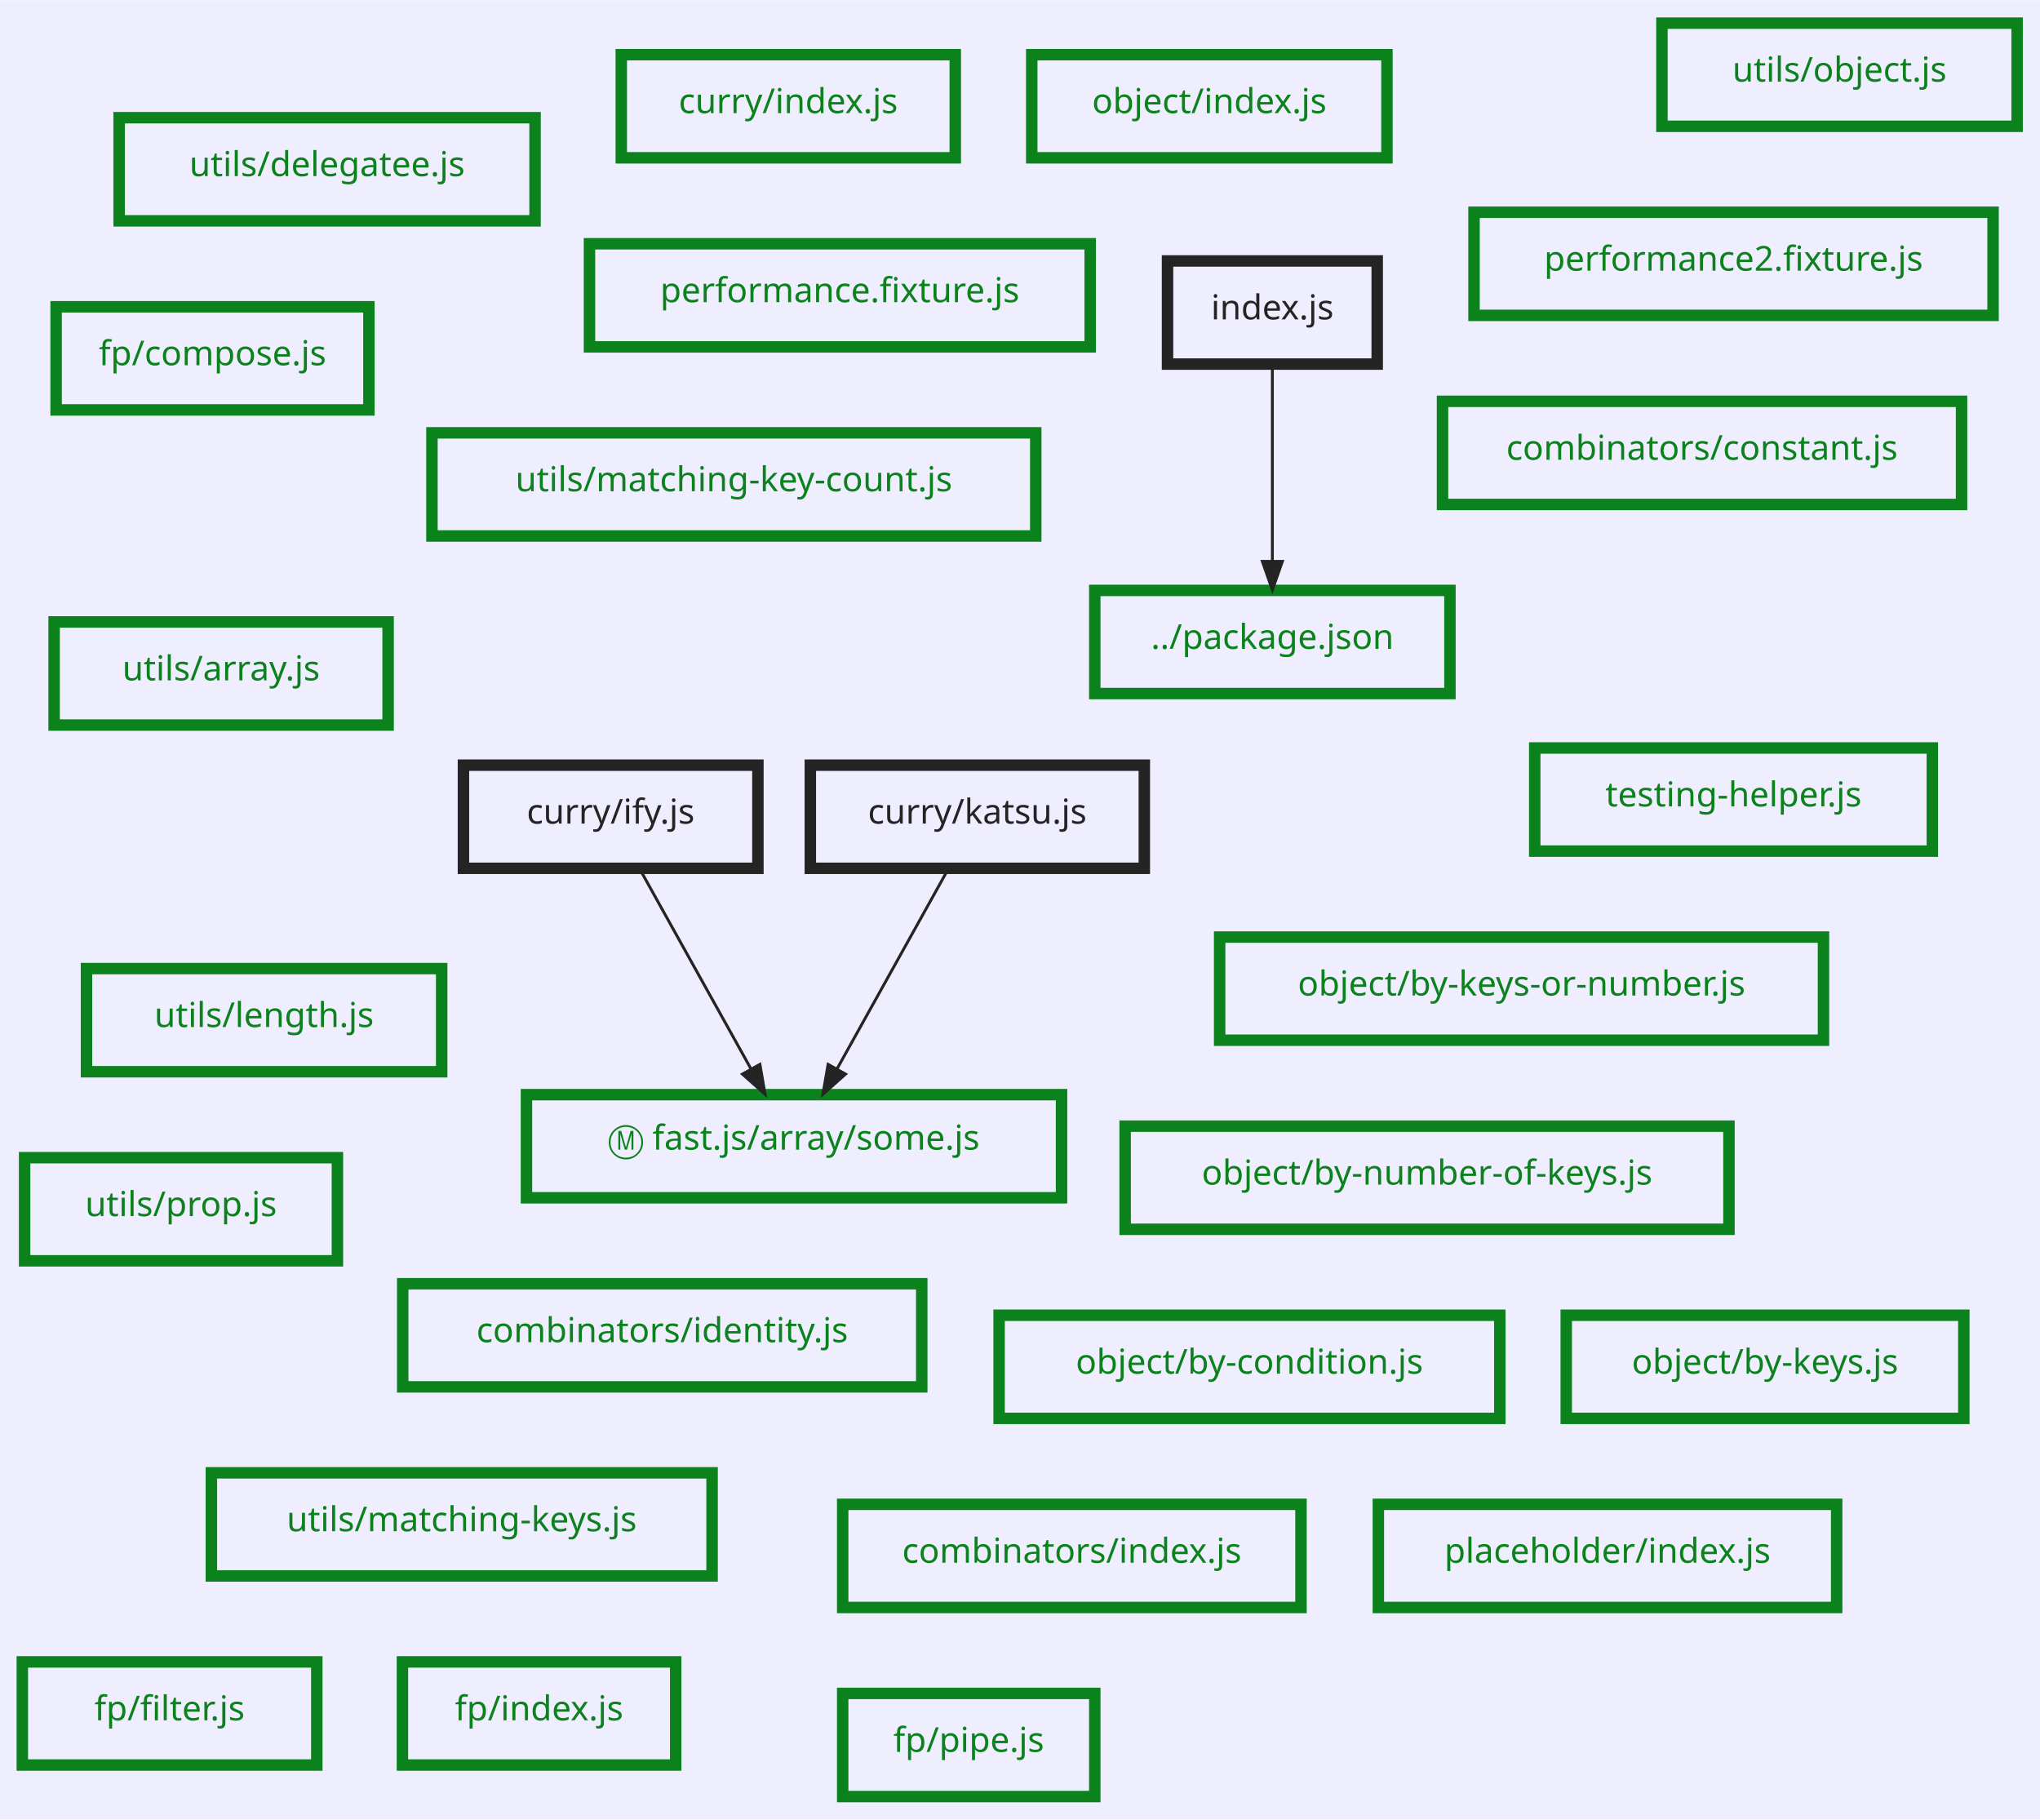
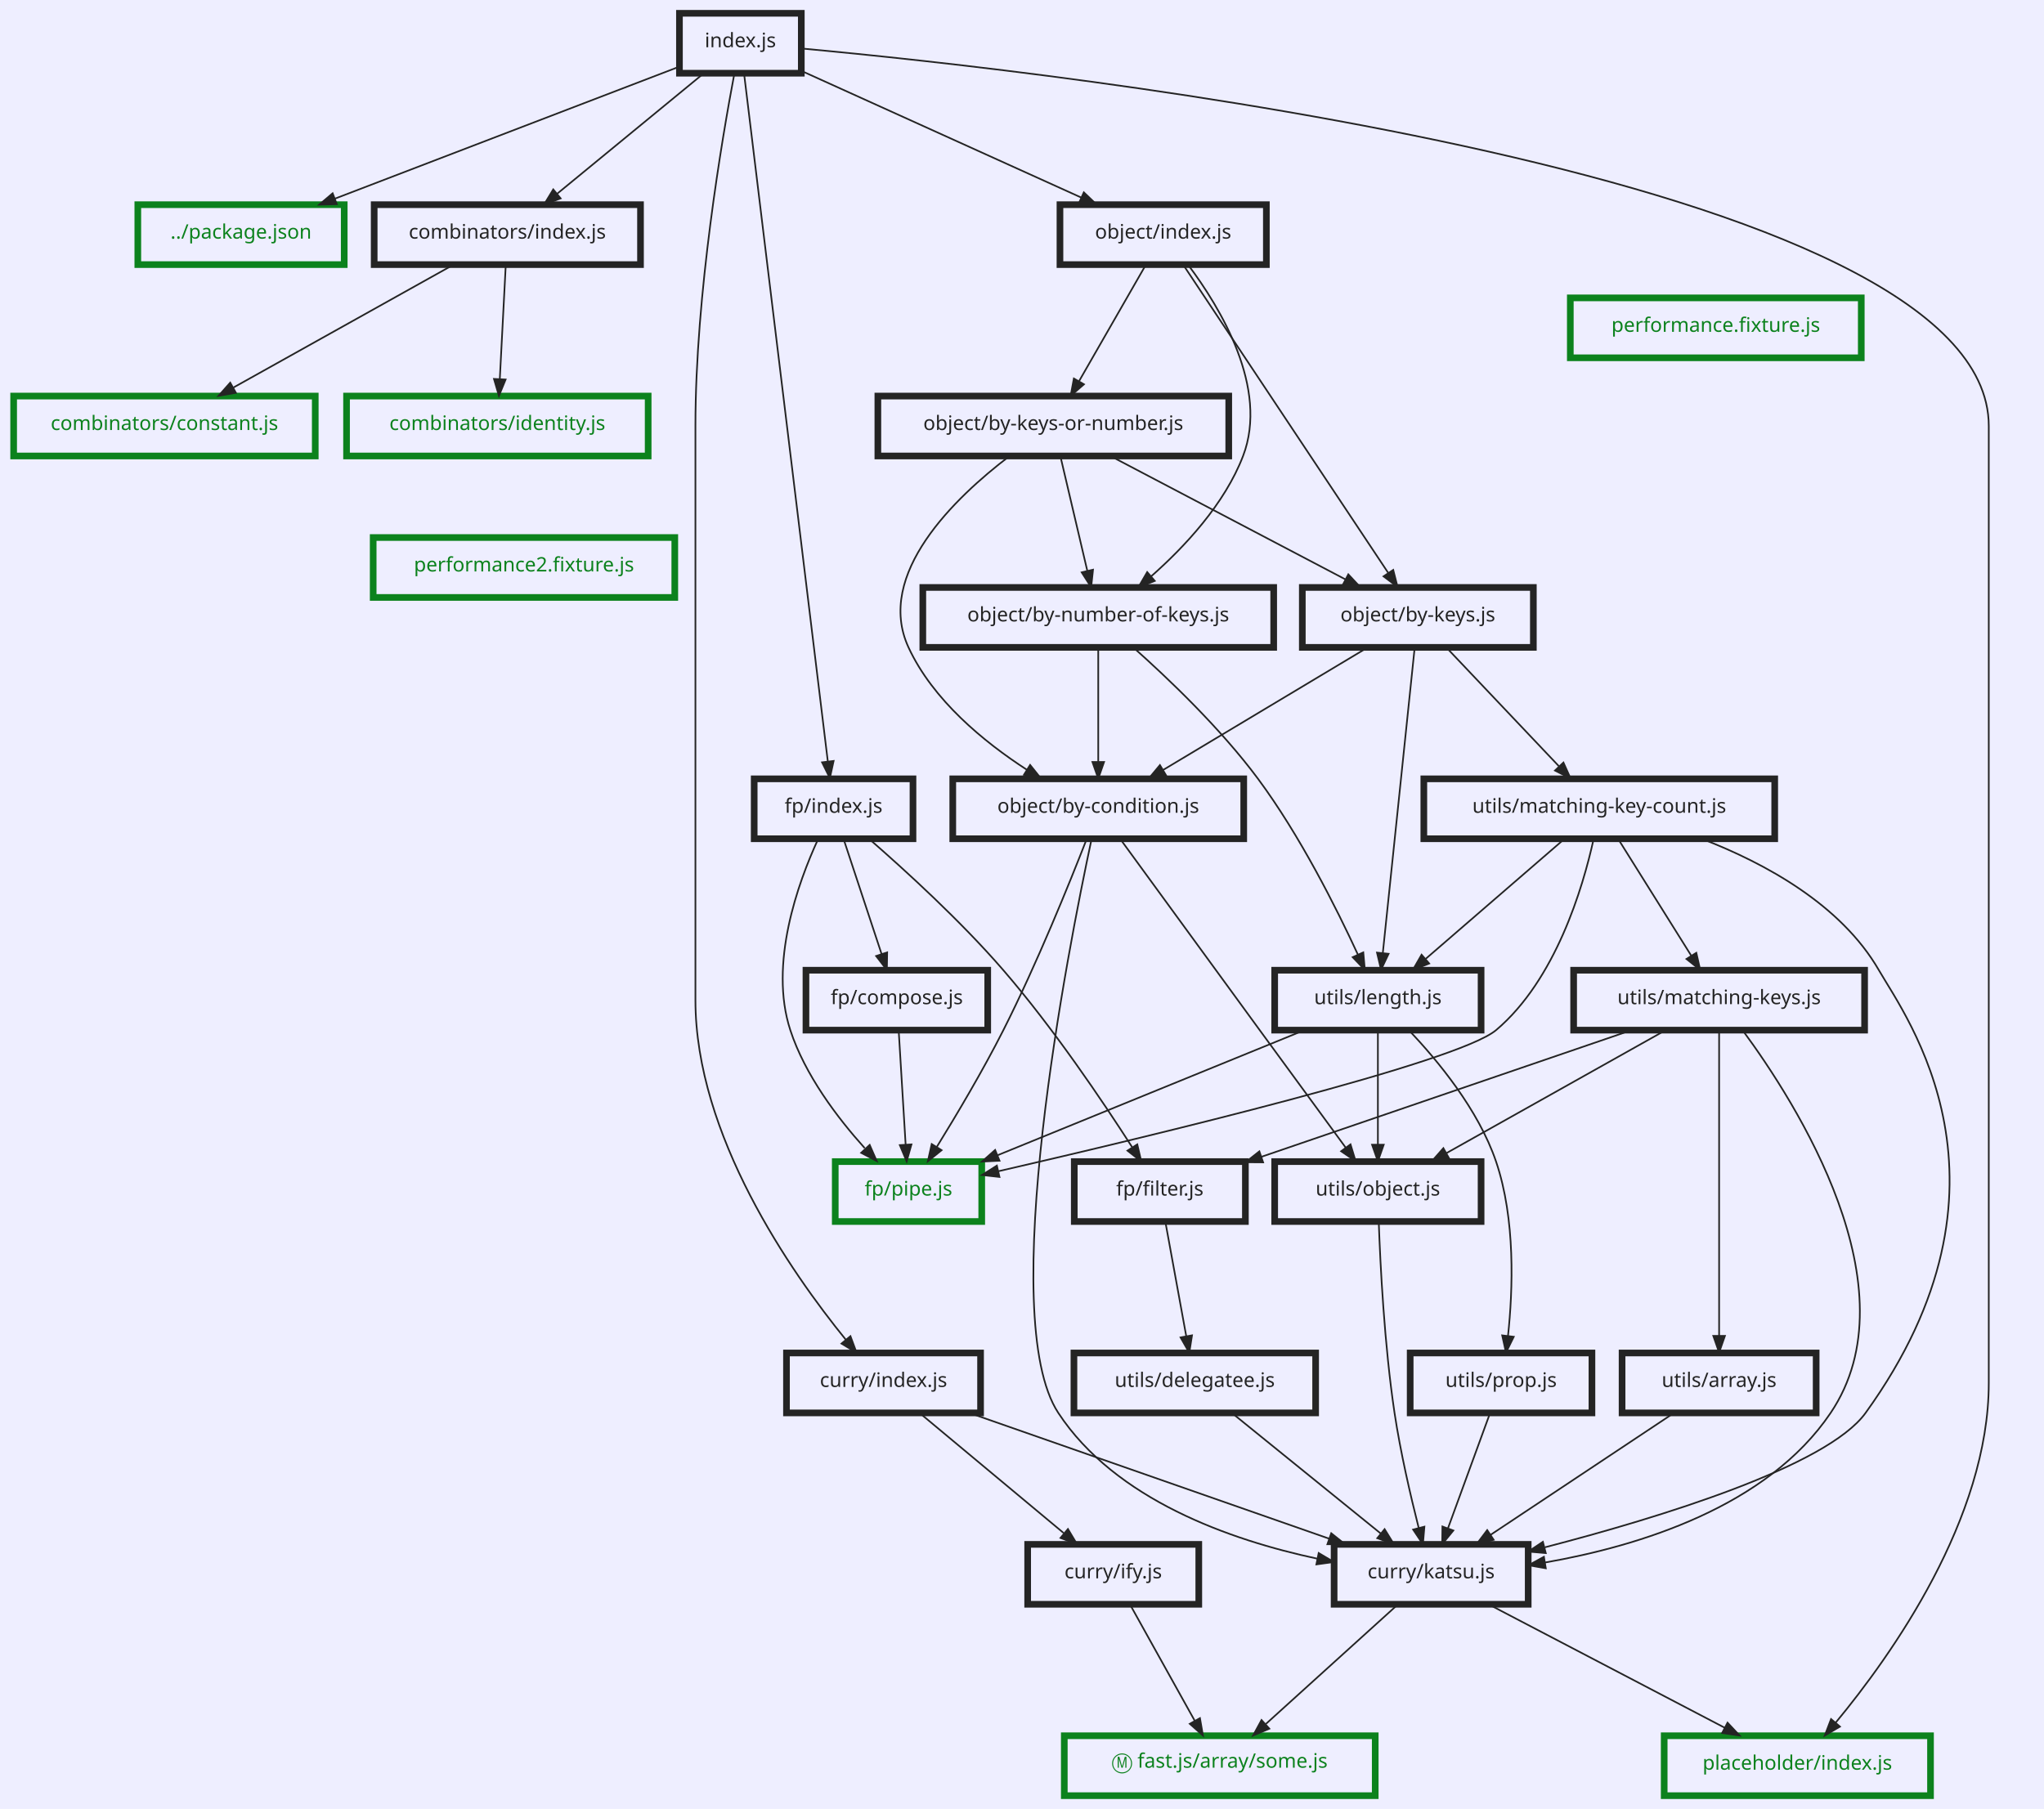
- <svg xmlns="http://www.w3.org/2000/svg" width="712pt" height="635pt" viewBox="0.00 0.00 712.18 634.98">
-   <g id="graph0" class="graph" transform="scale(1 1) rotate(0) translate(7.992 626.992)">
-     <polygon fill="#eeeeff" stroke="transparent" points="-7.992,7.992 -7.992,-626.992 704.192,-626.992 704.192,7.992 -7.992,7.992" />
+ <svg xmlns="http://www.w3.org/2000/svg" width="1228pt" height="1087pt" viewBox="0.00 0.00 1227.97 1086.98">
+   <g id="graph0" class="graph" transform="scale(1 1) rotate(0) translate(7.992 1078.992)">
+     <polygon fill="#eeeeff" stroke="transparent" points="-7.992,7.992 -7.992,-1078.992 1219.979,-1078.992 1219.979,7.992 -7.992,7.992" />
    <g id="node1" class="node">
-       <polygon fill="none" stroke="#0c821d" stroke-width="4" points="498.2,-421 374.2,-421 374.2,-385 498.2,-385 498.2,-421" />
-       <text text-anchor="middle" x="436.2" y="-400.6" font-family="Fira Code" font-size="12.00" fill="#0c821d">../package.json</text>
+       <polygon fill="none" stroke="#0c821d" stroke-width="4" points="198.8,-956 74.8,-956 74.8,-920 198.8,-920 198.8,-956" />
+       <text text-anchor="middle" x="136.8" y="-935.6" font-family="Fira Code" font-size="12.00" fill="#0c821d">../package.json</text>
    </g>
    <g id="node2" class="node">
-       <polygon fill="none" stroke="#0c821d" stroke-width="4" points="676.8,-487 495.6,-487 495.6,-451 676.8,-451 676.8,-487" />
-       <text text-anchor="middle" x="586.2" y="-466.6" font-family="Fira Code" font-size="12.00" fill="#0c821d">combinators/constant.js</text>
+       <polygon fill="none" stroke="#0c821d" stroke-width="4" points="181.4,-841 .2,-841 .2,-805 181.4,-805 181.4,-841" />
+       <text text-anchor="middle" x="90.8" y="-820.6" font-family="Fira Code" font-size="12.00" fill="#0c821d">combinators/constant.js</text>
    </g>
    <g id="node3" class="node">
-       <polygon fill="none" stroke="#0c821d" stroke-width="4" points="313.8,-179 132.6,-179 132.6,-143 313.8,-143 313.8,-179" />
-       <text text-anchor="middle" x="223.2" y="-158.6" font-family="Fira Code" font-size="12.00" fill="#0c821d">combinators/identity.js</text>
+       <polygon fill="none" stroke="#0c821d" stroke-width="4" points="381.4,-841 200.2,-841 200.2,-805 381.4,-805 381.4,-841" />
+       <text text-anchor="middle" x="290.8" y="-820.6" font-family="Fira Code" font-size="12.00" fill="#0c821d">combinators/identity.js</text>
    </g>
    <g id="node4" class="node">
-       <polygon fill="none" stroke="#0c821d" stroke-width="4" points="446.2,-102 286.2,-102 286.2,-66 446.2,-66 446.2,-102" />
-       <text text-anchor="middle" x="366.2" y="-81.6" font-family="Fira Code" font-size="12.00" fill="#0c821d">combinators/index.js</text>
+       <polygon fill="none" stroke="#242424" stroke-width="4" points="376.8,-956 216.8,-956 216.8,-920 376.8,-920 376.8,-956" />
+       <text text-anchor="middle" x="296.8" y="-935.6" font-family="Fira Code" font-size="12.00" fill="#242424">combinators/index.js</text>
+     </g>
+     <g id="edge1" class="edge">
+       <path fill="none" stroke="#242424" d="M264.159,-919.778C228.448,-899.843 171.125,-867.842 132.26,-846.145" />
+       <polygon fill="#242424" stroke="#242424" points="133.726,-842.955 123.289,-841.137 130.314,-849.067 133.726,-842.955" />
+     </g>
+     <g id="edge2" class="edge">
+       <path fill="none" stroke="#242424" d="M295.849,-919.778C294.888,-901.357 293.389,-872.633 292.274,-851.257" />
+       <polygon fill="#242424" stroke="#242424" points="295.763,-850.941 291.746,-841.137 288.772,-851.306 295.763,-850.941" />
    </g>
    <g id="node5" class="node">
-       <polygon fill="none" stroke="#242424" stroke-width="4" points="256.601,-360 153.799,-360 153.799,-324 256.601,-324 256.601,-360" />
-       <text text-anchor="middle" x="205.2" y="-339.6" font-family="Fira Code" font-size="12.00" fill="#242424">curry/ify.js</text>
+       <polygon fill="none" stroke="#242424" stroke-width="4" points="712.201,-151 609.399,-151 609.399,-115 712.201,-115 712.201,-151" />
+       <text text-anchor="middle" x="660.8" y="-130.6" font-family="Fira Code" font-size="12.00" fill="#242424">curry/ify.js</text>
    </g>
    <g id="node6" class="node">
-       <polygon fill="none" stroke="#0c821d" stroke-width="4" points="362.6,-245 175.8,-245 175.8,-209 362.6,-209 362.6,-245" />
-       <text text-anchor="middle" x="269.2" y="-225.8" font-family="Fira Code" font-size="12.00" fill="#0c821d">Ⓜ fast.js/array/some.js</text>
-     </g>
-     <g id="edge1" class="edge">
-       <path fill="none" stroke="#242424" d="M215.341,-323.778C225.78,-305.02 242.164,-275.58 254.122,-254.093" />
-       <polygon fill="#242424" stroke="#242424" points="257.302,-255.577 259.106,-245.137 251.185,-252.173 257.302,-255.577" />
+       <polygon fill="none" stroke="#0c821d" stroke-width="4" points="818.2,-36 631.4,-36 631.4,0 818.2,0 818.2,-36" />
+       <text text-anchor="middle" x="724.8" y="-16.8" font-family="Fira Code" font-size="12.00" fill="#0c821d">Ⓜ fast.js/array/some.js</text>
+     </g>
+     <g id="edge3" class="edge">
+       <path fill="none" stroke="#242424" d="M670.941,-114.778C681.38,-96.02 697.764,-66.58 709.722,-45.093" />
+       <polygon fill="#242424" stroke="#242424" points="712.902,-46.577 714.707,-36.137 706.785,-43.173 712.902,-46.577" />
    </g>
    <g id="node7" class="node">
-       <polygon fill="none" stroke="#0c821d" stroke-width="4" points="325.5,-608 208.9,-608 208.9,-572 325.5,-572 325.5,-608" />
-       <text text-anchor="middle" x="267.2" y="-587.6" font-family="Fira Code" font-size="12.00" fill="#0c821d">curry/index.js</text>
+       <polygon fill="none" stroke="#242424" stroke-width="4" points="581.1,-266 464.5,-266 464.5,-230 581.1,-230 581.1,-266" />
+       <text text-anchor="middle" x="522.8" y="-245.6" font-family="Fira Code" font-size="12.00" fill="#242424">curry/index.js</text>
+     </g>
+     <g id="edge4" class="edge">
+       <path fill="none" stroke="#242424" d="M544.667,-229.778C567.983,-210.347 605.055,-179.454 631.025,-157.812" />
+       <polygon fill="#242424" stroke="#242424" points="633.594,-160.227 639.036,-151.137 629.113,-154.85 633.594,-160.227" />
    </g>
    <g id="node8" class="node">
-       <polygon fill="none" stroke="#242424" stroke-width="4" points="391.5,-360 274.9,-360 274.9,-324 391.5,-324 391.5,-360" />
-       <text text-anchor="middle" x="333.2" y="-339.6" font-family="Fira Code" font-size="12.00" fill="#242424">curry/katsu.js</text>
-     </g>
-     <g id="edge2" class="edge">
-       <path fill="none" stroke="#242424" d="M323.059,-323.778C312.62,-305.02 296.236,-275.58 284.278,-254.093" />
-       <polygon fill="#242424" stroke="#242424" points="287.215,-252.173 279.293,-245.137 281.098,-255.577 287.215,-252.173" />
+       <polygon fill="none" stroke="#242424" stroke-width="4" points="910.1,-151 793.5,-151 793.5,-115 910.1,-115 910.1,-151" />
+       <text text-anchor="middle" x="851.8" y="-130.6" font-family="Fira Code" font-size="12.00" fill="#242424">curry/katsu.js</text>
+     </g>
+     <g id="edge5" class="edge">
+       <path fill="none" stroke="#242424" d="M574.568,-229.905C633.056,-209.461 728.177,-176.212 790.374,-154.471" />
+       <polygon fill="#242424" stroke="#242424" points="791.778,-157.688 800.063,-151.084 789.468,-151.08 791.778,-157.688" />
+     </g>
+     <g id="edge6" class="edge">
+       <path fill="none" stroke="#242424" d="M831.677,-114.778C810.311,-95.431 776.397,-64.721 752.512,-43.094" />
+       <polygon fill="#242424" stroke="#242424" points="754.591,-40.255 744.829,-36.137 749.893,-45.444 754.591,-40.255" />
    </g>
    <g id="node9" class="node">
-       <polygon fill="none" stroke="#0c821d" stroke-width="4" points="120.801,-520 11.599,-520 11.599,-484 120.801,-484 120.801,-520" />
-       <text text-anchor="middle" x="66.2" y="-499.6" font-family="Fira Code" font-size="12.00" fill="#0c821d">fp/compose.js</text>
+       <polygon fill="none" stroke="#0c821d" stroke-width="4" points="1151.8,-36 991.8,-36 991.8,0 1151.8,0 1151.8,-36" />
+       <text text-anchor="middle" x="1071.8" y="-15.6" font-family="Fira Code" font-size="12.00" fill="#0c821d">placeholder/index.js</text>
+     </g>
+     <g id="edge7" class="edge">
+       <path fill="none" stroke="#242424" d="M886.66,-114.778C924.958,-94.758 986.533,-62.571 1028.047,-40.871" />
+       <polygon fill="#242424" stroke="#242424" points="1029.863,-43.871 1037.103,-36.137 1026.62,-37.668 1029.863,-43.871" />
    </g>
    <g id="node10" class="node">
-       <polygon fill="none" stroke="#0c821d" stroke-width="4" points="102.601,-47 -.201,-47 -.201,-11 102.601,-11 102.601,-47" />
-       <text text-anchor="middle" x="51.2" y="-26.6" font-family="Fira Code" font-size="12.00" fill="#0c821d">fp/filter.js</text>
+       <polygon fill="none" stroke="#242424" stroke-width="4" points="585.401,-496 476.199,-496 476.199,-460 585.401,-460 585.401,-496" />
+       <text text-anchor="middle" x="530.8" y="-475.6" font-family="Fira Code" font-size="12.00" fill="#242424">fp/compose.js</text>
    </g>
    <g id="node11" class="node">
-       <polygon fill="none" stroke="#0c821d" stroke-width="4" points="227.9,-47 132.5,-47 132.5,-11 227.9,-11 227.9,-47" />
-       <text text-anchor="middle" x="180.2" y="-26.6" font-family="Fira Code" font-size="12.00" fill="#0c821d">fp/index.js</text>
+       <polygon fill="none" stroke="#0c821d" stroke-width="4" points="581.8,-381 493.8,-381 493.8,-345 581.8,-345 581.8,-381" />
+       <text text-anchor="middle" x="537.8" y="-360.6" font-family="Fira Code" font-size="12.00" fill="#0c821d">fp/pipe.js</text>
+     </g>
+     <g id="edge8" class="edge">
+       <path fill="none" stroke="#242424" d="M531.909,-459.778C533.03,-441.357 534.779,-412.633 536.08,-391.257" />
+       <polygon fill="#242424" stroke="#242424" points="539.582,-391.331 536.696,-381.137 532.595,-390.906 539.582,-391.331" />
    </g>
    <g id="node12" class="node">
-       <polygon fill="none" stroke="#0c821d" stroke-width="4" points="374.2,-36 286.2,-36 286.2,0 374.2,0 374.2,-36" />
-       <text text-anchor="middle" x="330.2" y="-15.6" font-family="Fira Code" font-size="12.00" fill="#0c821d">fp/pipe.js</text>
+       <polygon fill="none" stroke="#242424" stroke-width="4" points="740.201,-381 637.399,-381 637.399,-345 740.201,-345 740.201,-381" />
+       <text text-anchor="middle" x="688.8" y="-360.6" font-family="Fira Code" font-size="12.00" fill="#242424">fp/filter.js</text>
    </g>
    <g id="node13" class="node">
-       <polygon fill="none" stroke="#242424" stroke-width="4" points="472.801,-536 399.599,-536 399.599,-500 472.801,-500 472.801,-536" />
-       <text text-anchor="middle" x="436.2" y="-515.6" font-family="Fira Code" font-size="12.00" fill="#242424">index.js</text>
-     </g>
-     <g id="edge3" class="edge">
-       <path fill="none" stroke="#242424" d="M436.2,-499.778C436.2,-481.357 436.2,-452.633 436.2,-431.257" />
-       <polygon fill="#242424" stroke="#242424" points="439.7,-431.137 436.2,-421.137 432.7,-431.137 439.7,-431.137" />
+       <polygon fill="none" stroke="#242424" stroke-width="4" points="782.4,-266 637.199,-266 637.199,-230 782.4,-230 782.4,-266" />
+       <text text-anchor="middle" x="709.8" y="-245.6" font-family="Fira Code" font-size="12.00" fill="#242424">utils/delegatee.js</text>
+     </g>
+     <g id="edge9" class="edge">
+       <path fill="none" stroke="#242424" d="M692.128,-344.778C695.491,-326.357 700.737,-297.633 704.64,-276.257" />
+       <polygon fill="#242424" stroke="#242424" points="708.135,-276.603 706.488,-266.137 701.249,-275.345 708.135,-276.603" />
+     </g>
+     <g id="edge34" class="edge">
+       <path fill="none" stroke="#242424" d="M732.3,-229.778C756.397,-210.263 794.77,-179.186 821.509,-157.532" />
+       <polygon fill="#242424" stroke="#242424" points="823.837,-160.15 829.405,-151.137 819.431,-154.71 823.837,-160.15" />
    </g>
    <g id="node14" class="node">
-       <polygon fill="none" stroke="#0c821d" stroke-width="4" points="515.601,-168 340.8,-168 340.8,-132 515.601,-132 515.601,-168" />
-       <text text-anchor="middle" x="428.2" y="-147.6" font-family="Fira Code" font-size="12.00" fill="#0c821d">object/by-condition.js</text>
+       <polygon fill="none" stroke="#242424" stroke-width="4" points="540.5,-611 445.1,-611 445.1,-575 540.5,-575 540.5,-611" />
+       <text text-anchor="middle" x="492.8" y="-590.6" font-family="Fira Code" font-size="12.00" fill="#242424">fp/index.js</text>
+     </g>
+     <g id="edge10" class="edge">
+       <path fill="none" stroke="#242424" d="M498.821,-574.778C504.964,-556.188 514.573,-527.107 521.656,-505.673" />
+       <polygon fill="#242424" stroke="#242424" points="524.993,-506.73 524.807,-496.137 518.346,-504.534 524.993,-506.73" />
+     </g>
+     <g id="edge12" class="edge">
+       <path fill="none" stroke="#242424" d="M483.406,-574.569C471.441,-548.557 453.788,-499.806 466.8,-460 475.628,-432.993 495.148,-407.276 511.49,-389.116" />
+       <polygon fill="#242424" stroke="#242424" points="514.484,-391.036 518.725,-381.327 509.355,-386.272 514.484,-391.036" />
+     </g>
+     <g id="edge11" class="edge">
+       <path fill="none" stroke="#242424" d="M514.285,-574.787C535.777,-556.074 569.228,-525.578 594.8,-496 624.706,-461.409 654.34,-417.446 672.111,-389.756" />
+       <polygon fill="#242424" stroke="#242424" points="675.25,-391.342 677.666,-381.026 669.345,-387.584 675.25,-391.342" />
    </g>
    <g id="node15" class="node">
-       <polygon fill="none" stroke="#0c821d" stroke-width="4" points="628.6,-300 417.8,-300 417.8,-264 628.6,-264 628.6,-300" />
-       <text text-anchor="middle" x="523.2" y="-279.6" font-family="Fira Code" font-size="12.00" fill="#0c821d">object/by-keys-or-number.js</text>
+       <polygon fill="none" stroke="#242424" stroke-width="4" points="473.401,-1071 400.199,-1071 400.199,-1035 473.401,-1035 473.401,-1071" />
+       <text text-anchor="middle" x="436.8" y="-1050.6" font-family="Fira Code" font-size="12.00" fill="#242424">index.js</text>
+     </g>
+     <g id="edge13" class="edge">
+       <path fill="none" stroke="#242424" d="M400.014,-1038.899C348.33,-1019.087 253.774,-982.84 193.179,-959.612" />
+       <polygon fill="#242424" stroke="#242424" points="194.348,-956.312 183.757,-956 191.842,-962.848 194.348,-956.312" />
+     </g>
+     <g id="edge14" class="edge">
+       <path fill="none" stroke="#242424" d="M414.617,-1034.778C390.86,-1015.263 353.027,-984.187 326.665,-962.532" />
+       <polygon fill="#242424" stroke="#242424" points="328.829,-959.78 318.88,-956.137 324.385,-965.189 328.829,-959.78" />
+     </g>
+     <g id="edge15" class="edge">
+       <path fill="none" stroke="#242424" d="M433.215,-1034.897C425.87,-996.184 409.8,-902.404 409.8,-823 409.8,-823 409.8,-823 409.8,-478 409.8,-396.837 467.185,-314.55 500.167,-273.958" />
+       <polygon fill="#242424" stroke="#242424" points="502.929,-276.111 506.61,-266.176 497.537,-271.647 502.929,-276.111" />
+     </g>
+     <g id="edge18" class="edge">
+       <path fill="none" stroke="#242424" d="M473.482,-1049.86C624.059,-1035.979 1186.8,-974.005 1186.8,-823 1186.8,-823 1186.8,-823 1186.8,-248 1186.8,-166.556 1128.399,-84.388 1094.833,-43.888" />
+       <polygon fill="#242424" stroke="#242424" points="1097.403,-41.507 1088.277,-36.125 1092.055,-46.023 1097.403,-41.507" />
+     </g>
+     <g id="edge16" class="edge">
+       <path fill="none" stroke="#242424" d="M438.995,-1034.967C447.567,-964.559 478.822,-707.816 489.328,-621.517" />
+       <polygon fill="#242424" stroke="#242424" points="492.825,-621.758 490.559,-611.408 485.876,-620.912 492.825,-621.758" />
    </g>
    <g id="node16" class="node">
-       <polygon fill="none" stroke="#0c821d" stroke-width="4" points="677.601,-168 538.799,-168 538.799,-132 677.601,-132 677.601,-168" />
-       <text text-anchor="middle" x="608.2" y="-147.6" font-family="Fira Code" font-size="12.00" fill="#0c821d">object/by-keys.js</text>
+       <polygon fill="none" stroke="#242424" stroke-width="4" points="752.8,-956 628.8,-956 628.8,-920 752.8,-920 752.8,-956" />
+       <text text-anchor="middle" x="690.8" y="-935.6" font-family="Fira Code" font-size="12.00" fill="#242424">object/index.js</text>
+     </g>
+     <g id="edge17" class="edge">
+       <path fill="none" stroke="#242424" d="M473.462,-1036.401C517.732,-1016.358 592.365,-982.567 641.607,-960.273" />
+       <polygon fill="#242424" stroke="#242424" points="643.13,-963.425 650.797,-956.112 640.243,-957.048 643.13,-963.425" />
+     </g>
+     <g id="node19" class="node">
+       <polygon fill="none" stroke="#242424" stroke-width="4" points="730.2,-841 519.4,-841 519.4,-805 730.2,-805 730.2,-841" />
+       <text text-anchor="middle" x="624.8" y="-820.6" font-family="Fira Code" font-size="12.00" fill="#242424">object/by-keys-or-number.js</text>
+     </g>
+     <g id="edge30" class="edge">
+       <path fill="none" stroke="#242424" d="M680.342,-919.778C669.577,-901.02 652.681,-871.58 640.349,-850.093" />
+       <polygon fill="#242424" stroke="#242424" points="643.222,-848.068 635.209,-841.137 637.151,-851.552 643.222,-848.068" />
+     </g>
+     <g id="node20" class="node">
+       <polygon fill="none" stroke="#242424" stroke-width="4" points="913.201,-726 774.399,-726 774.399,-690 913.201,-690 913.201,-726" />
+       <text text-anchor="middle" x="843.8" y="-705.6" font-family="Fira Code" font-size="12.00" fill="#242424">object/by-keys.js</text>
+     </g>
+     <g id="edge31" class="edge">
+       <path fill="none" stroke="#242424" d="M702.806,-919.952C729.609,-879.66 794.437,-782.205 825.975,-734.796" />
+       <polygon fill="#242424" stroke="#242424" points="829.014,-736.547 831.638,-726.282 823.186,-732.67 829.014,-736.547" />
+     </g>
+     <g id="node21" class="node">
+       <polygon fill="none" stroke="#242424" stroke-width="4" points="757.2,-726 546.4,-726 546.4,-690 757.2,-690 757.2,-726" />
+       <text text-anchor="middle" x="651.8" y="-705.6" font-family="Fira Code" font-size="12.00" fill="#242424">object/by-number-of-keys.js</text>
+     </g>
+     <g id="edge32" class="edge">
+       <path fill="none" stroke="#242424" d="M705.803,-919.848C725.112,-894.168 754.42,-845.808 738.8,-805 727.735,-776.091 703.642,-750.373 683.61,-732.694" />
+       <polygon fill="#242424" stroke="#242424" points="685.762,-729.929 675.888,-726.09 681.213,-735.25 685.762,-729.929" />
    </g>
    <g id="node17" class="node">
-       <polygon fill="none" stroke="#0c821d" stroke-width="4" points="595.6,-234 384.8,-234 384.8,-198 595.6,-198 595.6,-234" />
-       <text text-anchor="middle" x="490.2" y="-213.6" font-family="Fira Code" font-size="12.00" fill="#0c821d">object/by-number-of-keys.js</text>
+       <polygon fill="none" stroke="#242424" stroke-width="4" points="739.201,-611 564.399,-611 564.399,-575 739.201,-575 739.201,-611" />
+       <text text-anchor="middle" x="651.8" y="-590.6" font-family="Fira Code" font-size="12.00" fill="#242424">object/by-condition.js</text>
+     </g>
+     <g id="edge19" class="edge">
+       <path fill="none" stroke="#242424" d="M647.777,-574.735C633.784,-509.295 590.098,-287.412 627.8,-230 662.056,-177.836 731.021,-153.588 783.429,-142.401" />
+       <polygon fill="#242424" stroke="#242424" points="784.234,-145.809 793.342,-140.397 782.847,-138.948 784.234,-145.809" />
+     </g>
+     <g id="edge20" class="edge">
+       <path fill="none" stroke="#242424" d="M644.769,-574.597C634.651,-548.618 614.975,-499.906 594.8,-460 582.475,-435.622 566.606,-408.93 554.742,-389.729" />
+       <polygon fill="#242424" stroke="#242424" points="557.694,-387.847 549.437,-381.208 551.751,-391.547 557.694,-387.847" />
    </g>
    <g id="node18" class="node">
-       <polygon fill="none" stroke="#0c821d" stroke-width="4" points="476.2,-608 352.2,-608 352.2,-572 476.2,-572 476.2,-608" />
-       <text text-anchor="middle" x="414.2" y="-587.6" font-family="Fira Code" font-size="12.00" fill="#0c821d">object/index.js</text>
-     </g>
-     <g id="node19" class="node">
-       <polygon fill="none" stroke="#0c821d" stroke-width="4" points="372.601,-542 197.799,-542 197.799,-506 372.601,-506 372.601,-542" />
-       <text text-anchor="middle" x="285.2" y="-521.6" font-family="Fira Code" font-size="12.00" fill="#0c821d">performance.fixture.js</text>
-     </g>
-     <g id="node20" class="node">
-       <polygon fill="none" stroke="#0c821d" stroke-width="4" points="687.8,-553 506.6,-553 506.6,-517 687.8,-517 687.8,-553" />
-       <text text-anchor="middle" x="597.2" y="-532.6" font-family="Fira Code" font-size="12.00" fill="#0c821d">performance2.fixture.js</text>
-     </g>
-     <g id="node21" class="node">
-       <polygon fill="none" stroke="#0c821d" stroke-width="4" points="633.2,-102 473.2,-102 473.2,-66 633.2,-66 633.2,-102" />
-       <text text-anchor="middle" x="553.2" y="-81.6" font-family="Fira Code" font-size="12.00" fill="#0c821d">placeholder/index.js</text>
+       <polygon fill="none" stroke="#242424" stroke-width="4" points="881.8,-381 757.8,-381 757.8,-345 881.8,-345 881.8,-381" />
+       <text text-anchor="middle" x="819.8" y="-360.6" font-family="Fira Code" font-size="12.00" fill="#242424">utils/object.js</text>
+     </g>
+     <g id="edge21" class="edge">
+       <path fill="none" stroke="#242424" d="M664.969,-574.923C683.616,-549.33 718.789,-501.075 748.8,-460 766.282,-436.074 786.213,-408.849 800.498,-389.344" />
+       <polygon fill="#242424" stroke="#242424" points="803.357,-391.364 806.443,-381.228 797.71,-387.228 803.357,-391.364" />
+     </g>
+     <g id="edge46" class="edge">
+       <path fill="none" stroke="#242424" d="M820.315,-344.835C821.236,-319.138 823.68,-270.76 829.8,-230 833.326,-206.514 839.413,-180.267 844.292,-161.004" />
+       <polygon fill="#242424" stroke="#242424" points="847.742,-161.64 846.854,-151.083 840.965,-159.89 847.742,-161.64" />
+     </g>
+     <g id="edge22" class="edge">
+       <path fill="none" stroke="#242424" d="M598.376,-804.857C565.912,-780.151 517.486,-733.956 537.8,-690 552.442,-658.316 583.102,-633.177 608.941,-616.437" />
+       <polygon fill="#242424" stroke="#242424" points="610.87,-619.358 617.488,-611.085 607.155,-613.425 610.87,-619.358" />
+     </g>
+     <g id="edge23" class="edge">
+       <path fill="none" stroke="#242424" d="M659.501,-804.778C697.625,-784.759 758.921,-752.571 800.246,-730.871" />
+       <polygon fill="#242424" stroke="#242424" points="802.035,-733.885 809.261,-726.137 798.78,-727.687 802.035,-733.885" />
+     </g>
+     <g id="edge24" class="edge">
+       <path fill="none" stroke="#242424" d="M629.078,-804.778C633.423,-786.273 640.209,-757.37 645.234,-735.965" />
+       <polygon fill="#242424" stroke="#242424" points="648.663,-736.672 647.542,-726.137 641.849,-735.072 648.663,-736.672" />
+     </g>
+     <g id="edge25" class="edge">
+       <path fill="none" stroke="#242424" d="M813.377,-689.778C780.234,-669.927 727.116,-638.111 690.901,-616.42" />
+       <polygon fill="#242424" stroke="#242424" points="692.458,-613.273 682.081,-611.137 688.861,-619.278 692.458,-613.273" />
    </g>
    <g id="node22" class="node">
-       <polygon fill="none" stroke="#0c821d" stroke-width="4" points="666.601,-366 527.799,-366 527.799,-330 666.601,-330 666.601,-366" />
-       <text text-anchor="middle" x="597.2" y="-345.6" font-family="Fira Code" font-size="12.00" fill="#0c821d">testing-helper.js</text>
+       <polygon fill="none" stroke="#242424" stroke-width="4" points="881.8,-496 757.8,-496 757.8,-460 881.8,-460 881.8,-496" />
+       <text text-anchor="middle" x="819.8" y="-475.6" font-family="Fira Code" font-size="12.00" fill="#242424">utils/length.js</text>
+     </g>
+     <g id="edge26" class="edge">
+       <path fill="none" stroke="#242424" d="M841.917,-689.952C837.756,-650.079 827.754,-554.225 822.752,-506.291" />
+       <polygon fill="#242424" stroke="#242424" points="826.227,-505.865 821.708,-496.282 819.264,-506.591 826.227,-505.865" />
    </g>
    <g id="node23" class="node">
-       <polygon fill="none" stroke="#0c821d" stroke-width="4" points="127.5,-410 10.9,-410 10.9,-374 127.5,-374 127.5,-410" />
-       <text text-anchor="middle" x="69.2" y="-389.6" font-family="Fira Code" font-size="12.00" fill="#0c821d">utils/array.js</text>
+       <polygon fill="none" stroke="#242424" stroke-width="4" points="1058.2,-611 847.4,-611 847.4,-575 1058.2,-575 1058.2,-611" />
+       <text text-anchor="middle" x="952.8" y="-590.6" font-family="Fira Code" font-size="12.00" fill="#242424">utils/matching-key-count.js</text>
+     </g>
+     <g id="edge27" class="edge">
+       <path fill="none" stroke="#242424" d="M861.071,-689.778C879.249,-670.6 908.011,-640.255 928.479,-618.66" />
+       <polygon fill="#242424" stroke="#242424" points="931.27,-620.803 935.609,-611.137 926.19,-615.987 931.27,-620.803" />
+     </g>
+     <g id="edge28" class="edge">
+       <path fill="none" stroke="#242424" d="M651.8,-689.778C651.8,-671.357 651.8,-642.633 651.8,-621.257" />
+       <polygon fill="#242424" stroke="#242424" points="655.3,-621.137 651.8,-611.137 648.3,-621.137 655.3,-621.137" />
+     </g>
+     <g id="edge29" class="edge">
+       <path fill="none" stroke="#242424" d="M673.037,-689.807C693.76,-671.348 725.357,-641.257 747.8,-611 772.987,-577.044 794.973,-533.188 807.822,-505.318" />
+       <polygon fill="#242424" stroke="#242424" points="811.028,-506.722 811.975,-496.169 804.654,-503.828 811.028,-506.722" />
+     </g>
+     <g id="edge35" class="edge">
+       <path fill="none" stroke="#242424" d="M775.427,-459.905C725.531,-439.557 644.53,-406.525 591.207,-384.779" />
+       <polygon fill="#242424" stroke="#242424" points="592.495,-381.525 581.914,-380.99 589.852,-388.007 592.495,-381.525" />
+     </g>
+     <g id="edge36" class="edge">
+       <path fill="none" stroke="#242424" d="M819.8,-459.778C819.8,-441.357 819.8,-412.633 819.8,-391.257" />
+       <polygon fill="#242424" stroke="#242424" points="823.3,-391.137 819.8,-381.137 816.3,-391.137 823.3,-391.137" />
+     </g>
+     <g id="node27" class="node">
+       <polygon fill="none" stroke="#242424" stroke-width="4" points="948.401,-266 839.199,-266 839.199,-230 948.401,-230 948.401,-266" />
+       <text text-anchor="middle" x="893.8" y="-245.6" font-family="Fira Code" font-size="12.00" fill="#242424">utils/prop.js</text>
+     </g>
+     <g id="edge37" class="edge">
+       <path fill="none" stroke="#242424" d="M838.389,-459.966C855.641,-441.855 880.202,-412.224 890.8,-381 902.53,-346.439 900.922,-303.868 897.973,-276.345" />
+       <polygon fill="#242424" stroke="#242424" points="901.426,-275.744 896.755,-266.234 894.476,-276.58 901.426,-275.744" />
+     </g>
+     <g id="edge38" class="edge">
+       <path fill="none" stroke="#242424" d="M1014.68,-574.865C1052.591,-560.197 1098.067,-535.376 1120.8,-496 1137.193,-467.605 1211.987,-367.515 1112.8,-230 1089.654,-197.91 989.387,-167.197 920.094,-149.221" />
+       <polygon fill="#242424" stroke="#242424" points="920.664,-145.754 910.108,-146.663 918.927,-152.535 920.664,-145.754" />
+     </g>
+     <g id="edge39" class="edge">
+       <path fill="none" stroke="#242424" d="M949.344,-574.534C942.973,-545.722 926.611,-490.247 890.8,-460 867.757,-440.537 684.783,-396.601 591.737,-375.19" />
+       <polygon fill="#242424" stroke="#242424" points="592.466,-371.766 581.937,-372.941 590.901,-378.589 592.466,-371.766" />
+     </g>
+     <g id="edge40" class="edge">
+       <path fill="none" stroke="#242424" d="M931.726,-574.778C909.254,-555.347 873.525,-524.454 848.496,-502.812" />
+       <polygon fill="#242424" stroke="#242424" points="850.629,-500.03 840.776,-496.137 846.051,-505.325 850.629,-500.03" />
+     </g>
+     <g id="node28" class="node">
+       <polygon fill="none" stroke="#242424" stroke-width="4" points="1112.2,-496 937.399,-496 937.399,-460 1112.2,-460 1112.2,-496" />
+       <text text-anchor="middle" x="1024.8" y="-475.6" font-family="Fira Code" font-size="12.00" fill="#242424">utils/matching-keys.js</text>
+     </g>
+     <g id="edge41" class="edge">
+       <path fill="none" stroke="#242424" d="M964.209,-574.778C976.005,-555.936 994.55,-526.316 1008.018,-504.805" />
+       <polygon fill="#242424" stroke="#242424" points="1011.105,-506.47 1013.445,-496.137 1005.172,-502.755 1011.105,-506.47" />
    </g>
    <g id="node24" class="node">
-       <polygon fill="none" stroke="#0c821d" stroke-width="4" points="178.8,-586 33.599,-586 33.599,-550 178.8,-550 178.8,-586" />
-       <text text-anchor="middle" x="106.2" y="-565.6" font-family="Fira Code" font-size="12.00" fill="#0c821d">utils/delegatee.js</text>
+       <polygon fill="none" stroke="#0c821d" stroke-width="4" points="1110.2,-900 935.399,-900 935.399,-864 1110.2,-864 1110.2,-900" />
+       <text text-anchor="middle" x="1022.8" y="-879.6" font-family="Fira Code" font-size="12.00" fill="#0c821d">performance.fixture.js</text>
    </g>
    <g id="node25" class="node">
-       <polygon fill="none" stroke="#0c821d" stroke-width="4" points="146.2,-289 22.2,-289 22.2,-253 146.2,-253 146.2,-289" />
-       <text text-anchor="middle" x="84.2" y="-268.6" font-family="Fira Code" font-size="12.00" fill="#0c821d">utils/length.js</text>
+       <polygon fill="none" stroke="#0c821d" stroke-width="4" points="397.4,-756 216.2,-756 216.2,-720 397.4,-720 397.4,-756" />
+       <text text-anchor="middle" x="306.8" y="-735.6" font-family="Fira Code" font-size="12.00" fill="#0c821d">performance2.fixture.js</text>
    </g>
    <g id="node26" class="node">
-       <polygon fill="none" stroke="#0c821d" stroke-width="4" points="353.6,-476 142.8,-476 142.8,-440 353.6,-440 353.6,-476" />
-       <text text-anchor="middle" x="248.2" y="-455.6" font-family="Fira Code" font-size="12.00" fill="#0c821d">utils/matching-key-count.js</text>
-     </g>
-     <g id="node27" class="node">
-       <polygon fill="none" stroke="#0c821d" stroke-width="4" points="240.601,-113 65.799,-113 65.799,-77 240.601,-77 240.601,-113" />
-       <text text-anchor="middle" x="153.2" y="-92.6" font-family="Fira Code" font-size="12.00" fill="#0c821d">utils/matching-keys.js</text>
-     </g>
-     <g id="node28" class="node">
-       <polygon fill="none" stroke="#0c821d" stroke-width="4" points="696.2,-619 572.2,-619 572.2,-583 696.2,-583 696.2,-619" />
-       <text text-anchor="middle" x="634.2" y="-598.6" font-family="Fira Code" font-size="12.00" fill="#0c821d">utils/object.js</text>
-     </g>
-     <g id="node29" class="node">
-       <polygon fill="none" stroke="#0c821d" stroke-width="4" points="109.801,-223 .599,-223 .599,-187 109.801,-187 109.801,-223" />
-       <text text-anchor="middle" x="55.2" y="-202.6" font-family="Fira Code" font-size="12.00" fill="#0c821d">utils/prop.js</text>
+       <polygon fill="none" stroke="#242424" stroke-width="4" points="1083.1,-266 966.5,-266 966.5,-230 1083.1,-230 1083.1,-266" />
+       <text text-anchor="middle" x="1024.8" y="-245.6" font-family="Fira Code" font-size="12.00" fill="#242424">utils/array.js</text>
+     </g>
+     <g id="edge33" class="edge">
+       <path fill="none" stroke="#242424" d="M997.388,-229.778C967.651,-210.011 920.069,-178.381 887.447,-156.696" />
+       <polygon fill="#242424" stroke="#242424" points="889.35,-153.758 879.084,-151.137 885.475,-159.588 889.35,-153.758" />
+     </g>
+     <g id="edge47" class="edge">
+       <path fill="none" stroke="#242424" d="M887.145,-229.778C880.356,-211.189 869.735,-182.107 861.907,-160.673" />
+       <polygon fill="#242424" stroke="#242424" points="865.142,-159.329 858.424,-151.137 858.567,-161.731 865.142,-159.329" />
+     </g>
+     <g id="edge42" class="edge">
+       <path fill="none" stroke="#242424" d="M1038.972,-459.844C1070.984,-416.471 1142.298,-304.876 1091.8,-230 1053.753,-173.586 976.758,-149.972 920.196,-140.094" />
+       <polygon fill="#242424" stroke="#242424" points="920.676,-136.626 910.241,-138.459 919.542,-143.533 920.676,-136.626" />
+     </g>
+     <g id="edge43" class="edge">
+       <path fill="none" stroke="#242424" d="M971.93,-459.905C911.636,-439.268 813.221,-405.584 749.748,-383.86" />
+       <polygon fill="#242424" stroke="#242424" points="750.854,-380.539 740.259,-380.613 748.587,-387.162 750.854,-380.539" />
+     </g>
+     <g id="edge45" class="edge">
+       <path fill="none" stroke="#242424" d="M992.317,-459.778C956.78,-439.843 899.735,-407.842 861.058,-386.145" />
+       <polygon fill="#242424" stroke="#242424" points="862.565,-382.977 852.131,-381.137 859.14,-389.082 862.565,-382.977" />
+     </g>
+     <g id="edge44" class="edge">
+       <path fill="none" stroke="#242424" d="M1024.8,-459.952C1024.8,-420.079 1024.8,-324.225 1024.8,-276.291" />
+       <polygon fill="#242424" stroke="#242424" points="1028.3,-276.282 1024.8,-266.282 1021.3,-276.282 1028.3,-276.282" />
    </g>
  </g>
</svg>
